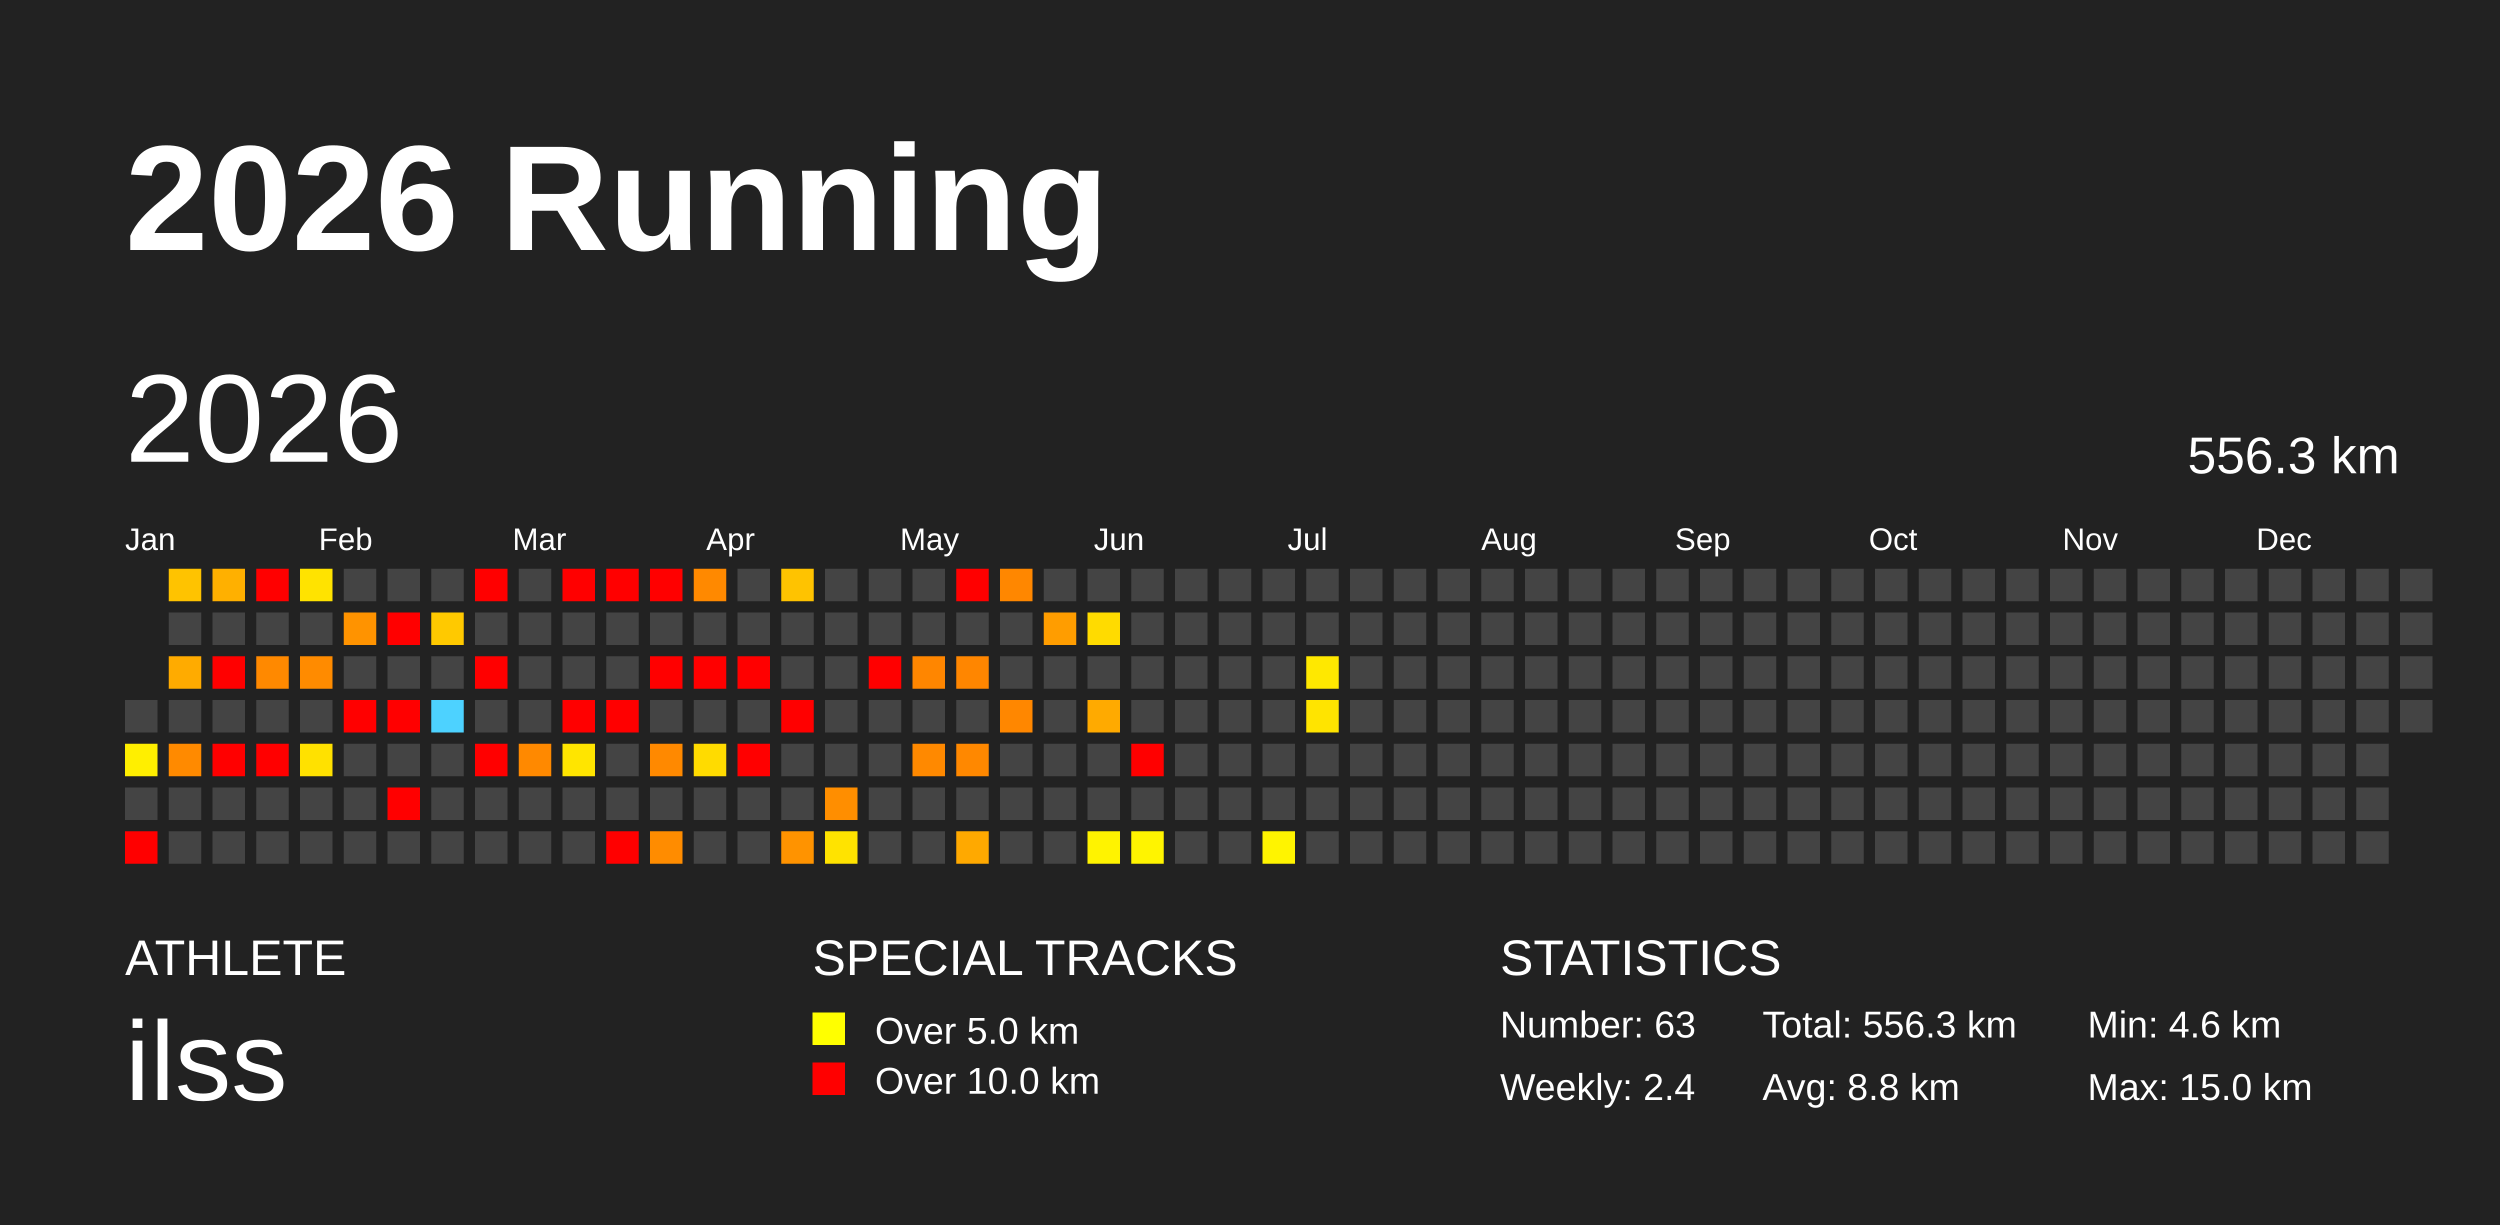
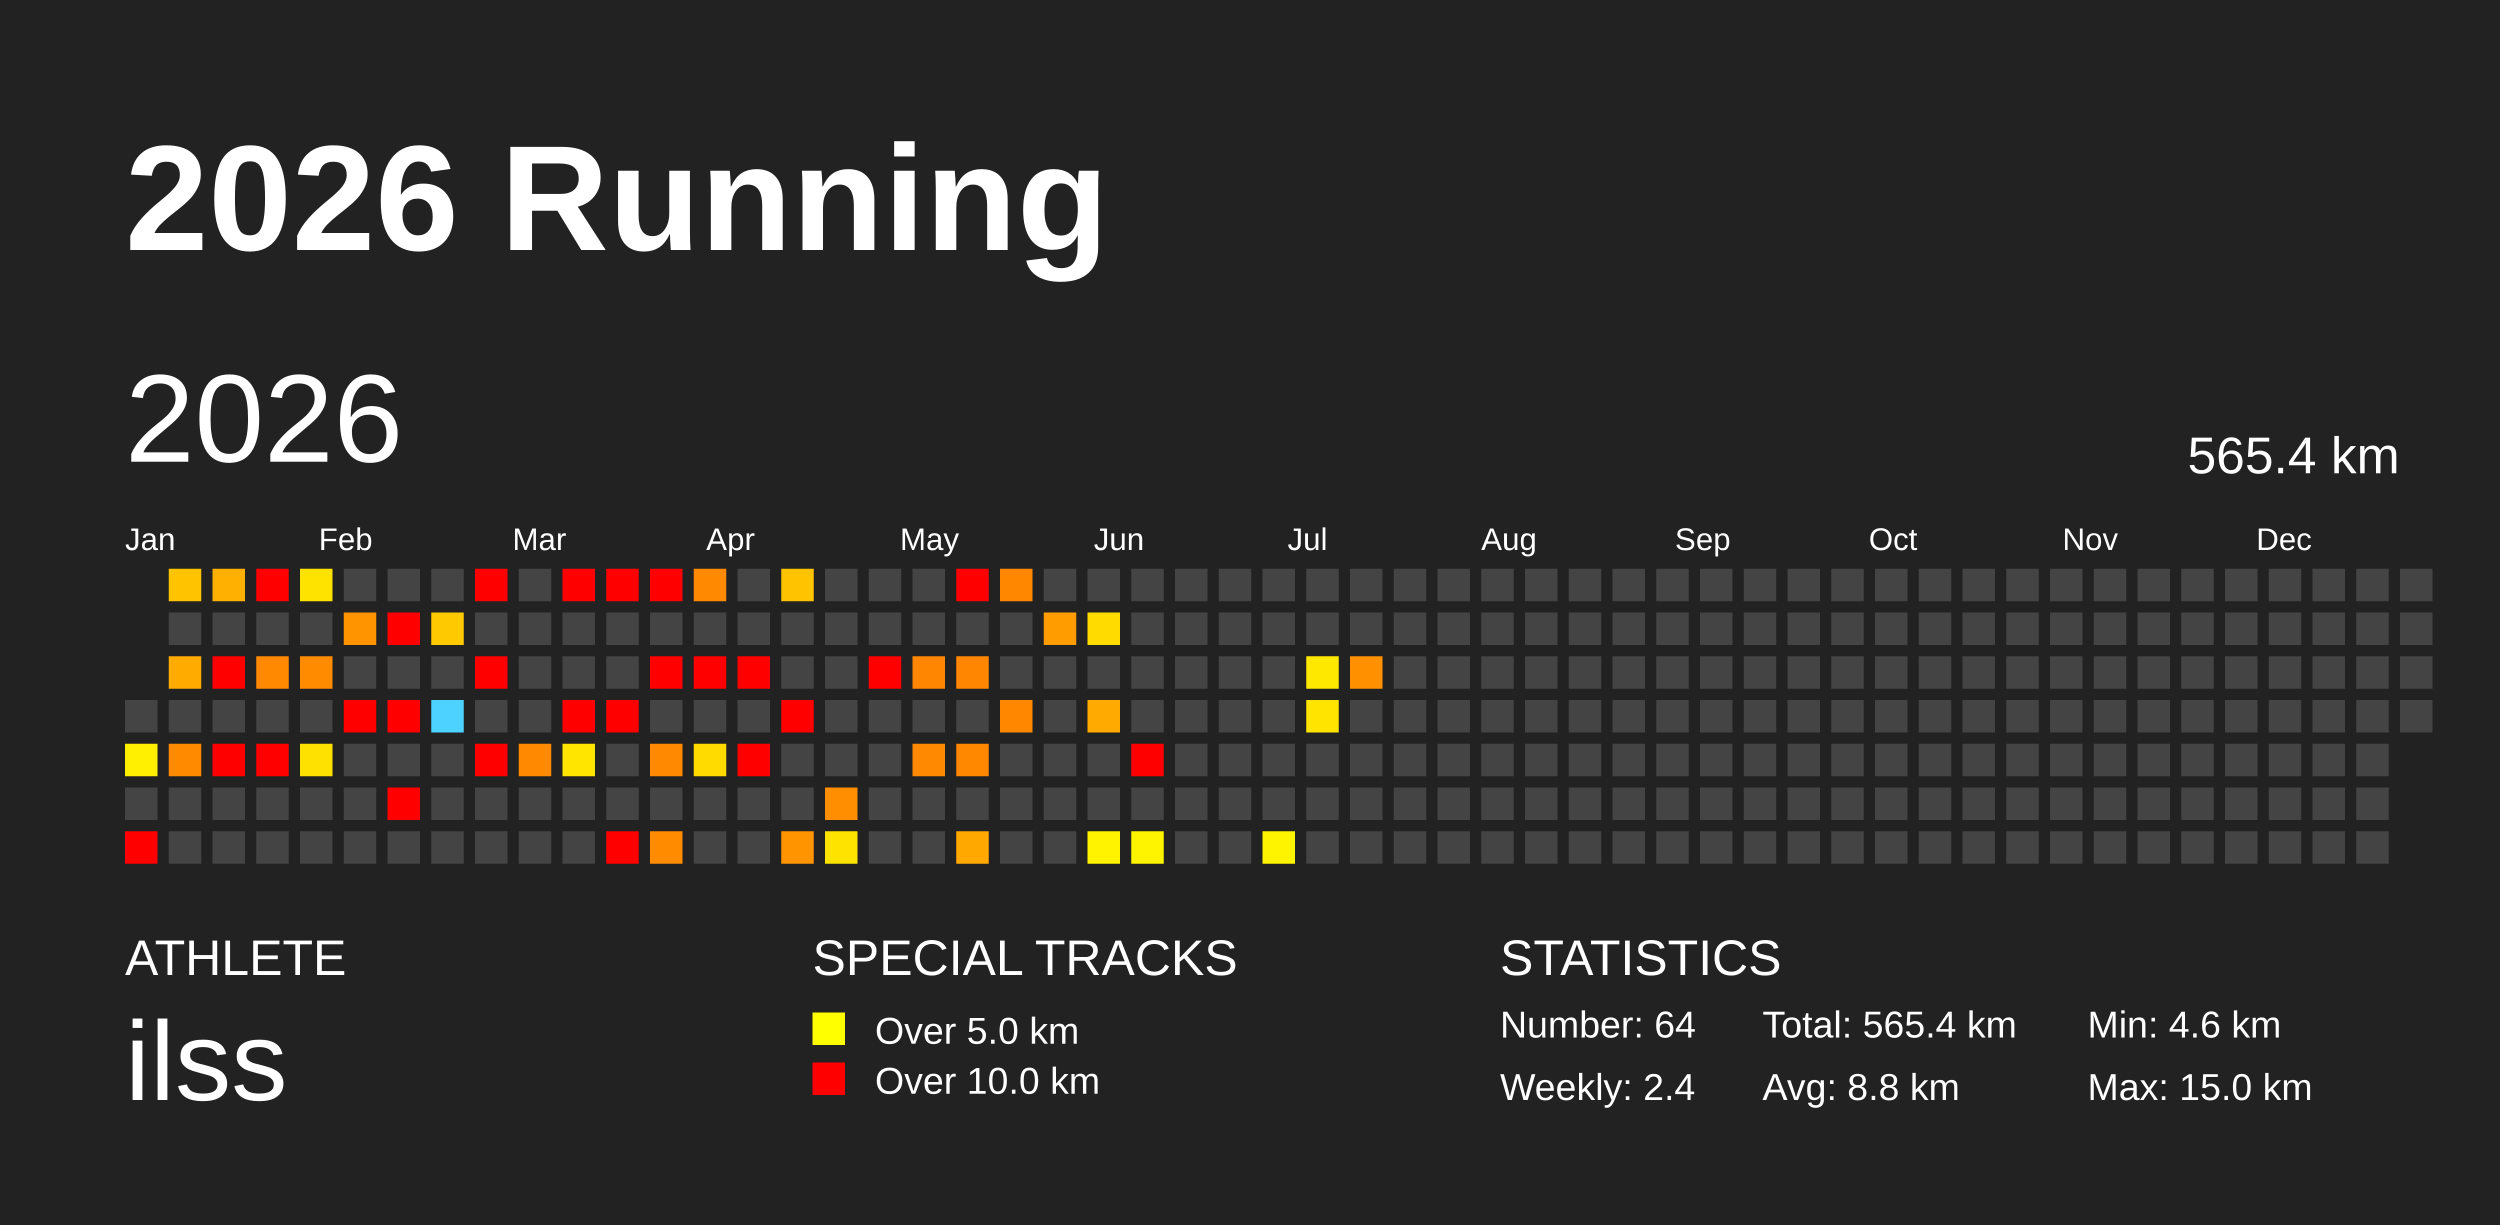
<svg xmlns="http://www.w3.org/2000/svg" baseProfile="full" height="98mm" version="1.1" viewBox="0,0,200,98" width="200mm">
  <defs />
  <rect fill="#222222" height="98" width="200" x="0" y="0" />
  <text fill="#FFFFFF" style="font-size:12px; font-family:Arial; font-weight:bold;" x="10" y="20">2026 Running</text>
  <text fill="#FFFFFF" style="font-size:4px; font-family:Arial" x="10" y="78">ATHLETE</text>
  <text fill="#FFFFFF" style="font-size:9px; font-family:Arial" x="10" y="88">ilss</text>
  <text fill="#FFFFFF" style="font-size:4px; font-family:Arial" x="65" y="78">SPECIAL TRACKS</text>
  <rect fill="yellow" height="2.6" width="2.6" x="65" y="81" />
  <text fill="#FFFFFF" style="font-size:3px; font-family:Arial" x="70" y="83.5">Over 5.0 km</text>
  <rect fill="red" height="2.6" width="2.6" x="65" y="85" />
  <text fill="#FFFFFF" style="font-size:3px; font-family:Arial" x="70" y="87.5">Over 10.0 km</text>
  <text fill="#FFFFFF" style="font-size:4px; font-family:Arial" x="120" y="78">STATISTICS</text>
-   <text fill="#FFFFFF" style="font-size:3px; font-family:Arial" x="120" y="83">Number: 63</text>
+   <text fill="#FFFFFF" style="font-size:3px; font-family:Arial" x="120" y="83">Number: 64</text>
  <text fill="#FFFFFF" style="font-size:3px; font-family:Arial" x="120" y="88">Weekly: 2.4</text>
-   <text fill="#FFFFFF" style="font-size:3px; font-family:Arial" x="141" y="83">Total: 556.3 km</text>
+   <text fill="#FFFFFF" style="font-size:3px; font-family:Arial" x="141" y="83">Total: 565.4 km</text>
  <text fill="#FFFFFF" style="font-size:3px; font-family:Arial" x="141" y="88">Avg: 8.8 km</text>
  <text fill="#FFFFFF" style="font-size:3px; font-family:Arial" x="167" y="83">Min: 4.6 km</text>
  <text fill="#FFFFFF" style="font-size:3px; font-family:Arial" x="167" y="88">Max: 15.0 km</text>
  <text dominant-baseline="hanging" fill="#FFFFFF" style="font-size:10.0px; font-family:Arial;" x="10" y="30">2026</text>
-   <text dominant-baseline="hanging" fill="#FFFFFF" style="font-size:4.125px; font-family:Arial;" x="175" y="35">556.3 km</text>
+   <text dominant-baseline="hanging" fill="#FFFFFF" style="font-size:4.125px; font-family:Arial;" x="175" y="35">565.4 km</text>
  <text fill="#FFFFFF" style="font-size:2.5px; font-family:Arial" x="10.0" y="44">Jan</text>
  <text fill="#FFFFFF" style="font-size:2.5px; font-family:Arial" x="25.5" y="44">Feb</text>
  <text fill="#FFFFFF" style="font-size:2.5px; font-family:Arial" x="41.0" y="44">Mar</text>
  <text fill="#FFFFFF" style="font-size:2.5px; font-family:Arial" x="56.5" y="44">Apr</text>
  <text fill="#FFFFFF" style="font-size:2.5px; font-family:Arial" x="72.0" y="44">May</text>
  <text fill="#FFFFFF" style="font-size:2.5px; font-family:Arial" x="87.5" y="44">Jun</text>
  <text fill="#FFFFFF" style="font-size:2.5px; font-family:Arial" x="103.0" y="44">Jul</text>
  <text fill="#FFFFFF" style="font-size:2.5px; font-family:Arial" x="118.5" y="44">Aug</text>
  <text fill="#FFFFFF" style="font-size:2.5px; font-family:Arial" x="134.0" y="44">Sep</text>
  <text fill="#FFFFFF" style="font-size:2.5px; font-family:Arial" x="149.5" y="44">Oct</text>
  <text fill="#FFFFFF" style="font-size:2.5px; font-family:Arial" x="165.0" y="44">Nov</text>
  <text fill="#FFFFFF" style="font-size:2.5px; font-family:Arial" x="180.5" y="44">Dec</text>
  <rect fill="#444444" height="2.6" width="2.6" x="10.0" y="56.0" />
  <rect fill="#ffef00" height="2.6" width="2.6" x="10.0" y="59.5" />
  <rect fill="#444444" height="2.6" width="2.6" x="10.0" y="63.0" />
  <rect fill="red" height="2.6" width="2.6" x="10.0" y="66.5" />
  <rect fill="#ffc300" height="2.6" width="2.6" x="13.5" y="45.5" />
  <rect fill="#444444" height="2.6" width="2.6" x="13.5" y="49.0" />
  <rect fill="#ffab00" height="2.6" width="2.6" x="13.5" y="52.5" />
  <rect fill="#444444" height="2.6" width="2.6" x="13.5" y="56.0" />
  <rect fill="#ff8a00" height="2.6" width="2.6" x="13.5" y="59.5" />
  <rect fill="#444444" height="2.6" width="2.6" x="13.5" y="63.0" />
  <rect fill="#444444" height="2.6" width="2.6" x="13.5" y="66.5" />
  <rect fill="#ffb000" height="2.6" width="2.6" x="17.0" y="45.5" />
  <rect fill="#444444" height="2.6" width="2.6" x="17.0" y="49.0" />
  <rect fill="red" height="2.6" width="2.6" x="17.0" y="52.5" />
  <rect fill="#444444" height="2.6" width="2.6" x="17.0" y="56.0" />
  <rect fill="red" height="2.6" width="2.6" x="17.0" y="59.5" />
  <rect fill="#444444" height="2.6" width="2.6" x="17.0" y="63.0" />
  <rect fill="#444444" height="2.6" width="2.6" x="17.0" y="66.5" />
  <rect fill="red" height="2.6" width="2.6" x="20.5" y="45.5" />
  <rect fill="#444444" height="2.6" width="2.6" x="20.5" y="49.0" />
  <rect fill="#ff8900" height="2.6" width="2.6" x="20.5" y="52.5" />
  <rect fill="#444444" height="2.6" width="2.6" x="20.5" y="56.0" />
  <rect fill="red" height="2.6" width="2.6" x="20.5" y="59.5" />
  <rect fill="#444444" height="2.6" width="2.6" x="20.5" y="63.0" />
  <rect fill="#444444" height="2.6" width="2.6" x="20.5" y="66.5" />
  <rect fill="#ffe300" height="2.6" width="2.6" x="24.0" y="45.5" />
  <rect fill="#444444" height="2.6" width="2.6" x="24.0" y="49.0" />
  <rect fill="#ff8b00" height="2.6" width="2.6" x="24.0" y="52.5" />
  <rect fill="#444444" height="2.6" width="2.6" x="24.0" y="56.0" />
  <rect fill="#ffe100" height="2.6" width="2.6" x="24.0" y="59.5" />
  <rect fill="#444444" height="2.6" width="2.6" x="24.0" y="63.0" />
  <rect fill="#444444" height="2.6" width="2.6" x="24.0" y="66.5" />
  <rect fill="#444444" height="2.6" width="2.6" x="27.5" y="45.5" />
  <rect fill="#ff9300" height="2.6" width="2.6" x="27.5" y="49.0" />
  <rect fill="#444444" height="2.6" width="2.6" x="27.5" y="52.5" />
  <rect fill="red" height="2.6" width="2.6" x="27.5" y="56.0" />
  <rect fill="#444444" height="2.6" width="2.6" x="27.5" y="59.5" />
  <rect fill="#444444" height="2.6" width="2.6" x="27.5" y="63.0" />
  <rect fill="#444444" height="2.6" width="2.6" x="27.5" y="66.5" />
  <rect fill="#444444" height="2.6" width="2.6" x="31.0" y="45.5" />
  <rect fill="red" height="2.6" width="2.6" x="31.0" y="49.0" />
  <rect fill="#444444" height="2.6" width="2.6" x="31.0" y="52.5" />
  <rect fill="red" height="2.6" width="2.6" x="31.0" y="56.0" />
  <rect fill="#444444" height="2.6" width="2.6" x="31.0" y="59.5" />
  <rect fill="red" height="2.6" width="2.6" x="31.0" y="63.0" />
  <rect fill="#444444" height="2.6" width="2.6" x="31.0" y="66.5" />
  <rect fill="#444444" height="2.6" width="2.6" x="34.5" y="45.5" />
  <rect fill="#ffc900" height="2.6" width="2.6" x="34.5" y="49.0" />
  <rect fill="#444444" height="2.6" width="2.6" x="34.5" y="52.5" />
  <rect fill="#4dd2ff" height="2.6" width="2.6" x="34.5" y="56.0" />
  <rect fill="#444444" height="2.6" width="2.6" x="34.5" y="59.5" />
  <rect fill="#444444" height="2.6" width="2.6" x="34.5" y="63.0" />
  <rect fill="#444444" height="2.6" width="2.6" x="34.5" y="66.5" />
  <rect fill="red" height="2.6" width="2.6" x="38.0" y="45.5" />
  <rect fill="#444444" height="2.6" width="2.6" x="38.0" y="49.0" />
  <rect fill="red" height="2.6" width="2.6" x="38.0" y="52.5" />
  <rect fill="#444444" height="2.6" width="2.6" x="38.0" y="56.0" />
  <rect fill="red" height="2.6" width="2.6" x="38.0" y="59.5" />
  <rect fill="#444444" height="2.6" width="2.6" x="38.0" y="63.0" />
  <rect fill="#444444" height="2.6" width="2.6" x="38.0" y="66.5" />
  <rect fill="#444444" height="2.6" width="2.6" x="41.5" y="45.5" />
  <rect fill="#444444" height="2.6" width="2.6" x="41.5" y="49.0" />
  <rect fill="#444444" height="2.6" width="2.6" x="41.5" y="52.5" />
  <rect fill="#444444" height="2.6" width="2.6" x="41.5" y="56.0" />
  <rect fill="#ff8900" height="2.6" width="2.6" x="41.5" y="59.5" />
  <rect fill="#444444" height="2.6" width="2.6" x="41.5" y="63.0" />
  <rect fill="#444444" height="2.6" width="2.6" x="41.5" y="66.5" />
  <rect fill="red" height="2.6" width="2.6" x="45.0" y="45.5" />
  <rect fill="#444444" height="2.6" width="2.6" x="45.0" y="49.0" />
  <rect fill="#444444" height="2.6" width="2.6" x="45.0" y="52.5" />
  <rect fill="red" height="2.6" width="2.6" x="45.0" y="56.0" />
  <rect fill="#ffe500" height="2.6" width="2.6" x="45.0" y="59.5" />
  <rect fill="#444444" height="2.6" width="2.6" x="45.0" y="63.0" />
  <rect fill="#444444" height="2.6" width="2.6" x="45.0" y="66.5" />
  <rect fill="red" height="2.6" width="2.6" x="48.5" y="45.5" />
  <rect fill="#444444" height="2.6" width="2.6" x="48.5" y="49.0" />
  <rect fill="#444444" height="2.6" width="2.6" x="48.5" y="52.5" />
  <rect fill="red" height="2.6" width="2.6" x="48.5" y="56.0" />
  <rect fill="#444444" height="2.6" width="2.6" x="48.5" y="59.5" />
  <rect fill="#444444" height="2.6" width="2.6" x="48.5" y="63.0" />
  <rect fill="red" height="2.6" width="2.6" x="48.5" y="66.5" />
  <rect fill="red" height="2.6" width="2.6" x="52.0" y="45.5" />
  <rect fill="#444444" height="2.6" width="2.6" x="52.0" y="49.0" />
  <rect fill="red" height="2.6" width="2.6" x="52.0" y="52.5" />
  <rect fill="#444444" height="2.6" width="2.6" x="52.0" y="56.0" />
  <rect fill="#ff8900" height="2.6" width="2.6" x="52.0" y="59.5" />
  <rect fill="#444444" height="2.6" width="2.6" x="52.0" y="63.0" />
  <rect fill="#ff8c00" height="2.6" width="2.6" x="52.0" y="66.5" />
  <rect fill="#ff8900" height="2.6" width="2.6" x="55.5" y="45.5" />
  <rect fill="#444444" height="2.6" width="2.6" x="55.5" y="49.0" />
  <rect fill="red" height="2.6" width="2.6" x="55.5" y="52.5" />
  <rect fill="#444444" height="2.6" width="2.6" x="55.5" y="56.0" />
  <rect fill="#ffdb00" height="2.6" width="2.6" x="55.5" y="59.5" />
  <rect fill="#444444" height="2.6" width="2.6" x="55.5" y="63.0" />
  <rect fill="#444444" height="2.6" width="2.6" x="55.5" y="66.5" />
  <rect fill="#444444" height="2.6" width="2.6" x="59.0" y="45.5" />
  <rect fill="#444444" height="2.6" width="2.6" x="59.0" y="49.0" />
  <rect fill="red" height="2.6" width="2.6" x="59.0" y="52.5" />
  <rect fill="#444444" height="2.6" width="2.6" x="59.0" y="56.0" />
  <rect fill="red" height="2.6" width="2.6" x="59.0" y="59.5" />
  <rect fill="#444444" height="2.6" width="2.6" x="59.0" y="63.0" />
  <rect fill="#444444" height="2.6" width="2.6" x="59.0" y="66.5" />
  <rect fill="#ffc300" height="2.6" width="2.6" x="62.5" y="45.5" />
  <rect fill="#444444" height="2.6" width="2.6" x="62.5" y="49.0" />
  <rect fill="#444444" height="2.6" width="2.6" x="62.5" y="52.5" />
  <rect fill="red" height="2.6" width="2.6" x="62.5" y="56.0" />
  <rect fill="#444444" height="2.6" width="2.6" x="62.5" y="59.5" />
  <rect fill="#444444" height="2.6" width="2.6" x="62.5" y="63.0" />
  <rect fill="#ff9300" height="2.6" width="2.6" x="62.5" y="66.5" />
  <rect fill="#444444" height="2.6" width="2.6" x="66.0" y="45.5" />
  <rect fill="#444444" height="2.6" width="2.6" x="66.0" y="49.0" />
  <rect fill="#444444" height="2.6" width="2.6" x="66.0" y="52.5" />
  <rect fill="#444444" height="2.6" width="2.6" x="66.0" y="56.0" />
  <rect fill="#444444" height="2.6" width="2.6" x="66.0" y="59.5" />
  <rect fill="#ff8e00" height="2.6" width="2.6" x="66.0" y="63.0" />
  <rect fill="#ffe300" height="2.6" width="2.6" x="66.0" y="66.5" />
  <rect fill="#444444" height="2.6" width="2.6" x="69.5" y="45.5" />
  <rect fill="#444444" height="2.6" width="2.6" x="69.5" y="49.0" />
  <rect fill="red" height="2.6" width="2.6" x="69.5" y="52.5" />
  <rect fill="#444444" height="2.6" width="2.6" x="69.5" y="56.0" />
  <rect fill="#444444" height="2.6" width="2.6" x="69.5" y="59.5" />
  <rect fill="#444444" height="2.6" width="2.6" x="69.5" y="63.0" />
  <rect fill="#444444" height="2.6" width="2.6" x="69.5" y="66.5" />
  <rect fill="#444444" height="2.6" width="2.6" x="73.0" y="45.5" />
  <rect fill="#444444" height="2.6" width="2.6" x="73.0" y="49.0" />
  <rect fill="#ff8600" height="2.6" width="2.6" x="73.0" y="52.5" />
  <rect fill="#444444" height="2.6" width="2.6" x="73.0" y="56.0" />
  <rect fill="#ff8900" height="2.6" width="2.6" x="73.0" y="59.5" />
  <rect fill="#444444" height="2.6" width="2.6" x="73.0" y="63.0" />
  <rect fill="#444444" height="2.6" width="2.6" x="73.0" y="66.5" />
  <rect fill="red" height="2.6" width="2.6" x="76.5" y="45.5" />
  <rect fill="#444444" height="2.6" width="2.6" x="76.5" y="49.0" />
  <rect fill="#ff8600" height="2.6" width="2.6" x="76.5" y="52.5" />
  <rect fill="#444444" height="2.6" width="2.6" x="76.5" y="56.0" />
  <rect fill="#ff8800" height="2.6" width="2.6" x="76.5" y="59.5" />
  <rect fill="#444444" height="2.6" width="2.6" x="76.5" y="63.0" />
  <rect fill="#ffa900" height="2.6" width="2.6" x="76.5" y="66.5" />
  <rect fill="#ff8700" height="2.6" width="2.6" x="80.0" y="45.5" />
  <rect fill="#444444" height="2.6" width="2.6" x="80.0" y="49.0" />
  <rect fill="#444444" height="2.6" width="2.6" x="80.0" y="52.5" />
  <rect fill="#ff8700" height="2.6" width="2.6" x="80.0" y="56.0" />
  <rect fill="#444444" height="2.6" width="2.6" x="80.0" y="59.5" />
  <rect fill="#444444" height="2.6" width="2.6" x="80.0" y="63.0" />
  <rect fill="#444444" height="2.6" width="2.6" x="80.0" y="66.5" />
  <rect fill="#444444" height="2.6" width="2.6" x="83.5" y="45.5" />
  <rect fill="#ff9d00" height="2.6" width="2.6" x="83.5" y="49.0" />
  <rect fill="#444444" height="2.6" width="2.6" x="83.5" y="52.5" />
  <rect fill="#444444" height="2.6" width="2.6" x="83.5" y="56.0" />
  <rect fill="#444444" height="2.6" width="2.6" x="83.5" y="59.5" />
  <rect fill="#444444" height="2.6" width="2.6" x="83.5" y="63.0" />
  <rect fill="#444444" height="2.6" width="2.6" x="83.5" y="66.5" />
  <rect fill="#444444" height="2.6" width="2.6" x="87.0" y="45.5" />
  <rect fill="#ffdb00" height="2.6" width="2.6" x="87.0" y="49.0" />
  <rect fill="#444444" height="2.6" width="2.6" x="87.0" y="52.5" />
  <rect fill="#ffaa00" height="2.6" width="2.6" x="87.0" y="56.0" />
  <rect fill="#444444" height="2.6" width="2.6" x="87.0" y="59.5" />
  <rect fill="#444444" height="2.6" width="2.6" x="87.0" y="63.0" />
  <rect fill="#fff300" height="2.6" width="2.6" x="87.0" y="66.5" />
  <rect fill="#444444" height="2.6" width="2.6" x="90.5" y="45.5" />
  <rect fill="#444444" height="2.6" width="2.6" x="90.5" y="49.0" />
  <rect fill="#444444" height="2.6" width="2.6" x="90.5" y="52.5" />
  <rect fill="#444444" height="2.6" width="2.6" x="90.5" y="56.0" />
  <rect fill="red" height="2.6" width="2.6" x="90.5" y="59.5" />
  <rect fill="#444444" height="2.6" width="2.6" x="90.5" y="63.0" />
  <rect fill="#fff400" height="2.6" width="2.6" x="90.5" y="66.5" />
  <rect fill="#444444" height="2.6" width="2.6" x="94.0" y="45.5" />
  <rect fill="#444444" height="2.6" width="2.6" x="94.0" y="49.0" />
  <rect fill="#444444" height="2.6" width="2.6" x="94.0" y="52.5" />
  <rect fill="#444444" height="2.6" width="2.6" x="94.0" y="56.0" />
  <rect fill="#444444" height="2.6" width="2.6" x="94.0" y="59.5" />
  <rect fill="#444444" height="2.6" width="2.6" x="94.0" y="63.0" />
  <rect fill="#444444" height="2.6" width="2.6" x="94.0" y="66.5" />
  <rect fill="#444444" height="2.6" width="2.6" x="97.5" y="45.5" />
  <rect fill="#444444" height="2.6" width="2.6" x="97.5" y="49.0" />
  <rect fill="#444444" height="2.6" width="2.6" x="97.5" y="52.5" />
  <rect fill="#444444" height="2.6" width="2.6" x="97.5" y="56.0" />
  <rect fill="#444444" height="2.6" width="2.6" x="97.5" y="59.5" />
  <rect fill="#444444" height="2.6" width="2.6" x="97.5" y="63.0" />
  <rect fill="#444444" height="2.6" width="2.6" x="97.5" y="66.5" />
  <rect fill="#444444" height="2.6" width="2.6" x="101.0" y="45.5" />
  <rect fill="#444444" height="2.6" width="2.6" x="101.0" y="49.0" />
  <rect fill="#444444" height="2.6" width="2.6" x="101.0" y="52.5" />
  <rect fill="#444444" height="2.6" width="2.6" x="101.0" y="56.0" />
  <rect fill="#444444" height="2.6" width="2.6" x="101.0" y="59.5" />
  <rect fill="#444444" height="2.6" width="2.6" x="101.0" y="63.0" />
  <rect fill="#fff400" height="2.6" width="2.6" x="101.0" y="66.5" />
  <rect fill="#444444" height="2.6" width="2.6" x="104.5" y="45.5" />
  <rect fill="#444444" height="2.6" width="2.6" x="104.5" y="49.0" />
  <rect fill="#ffe800" height="2.6" width="2.6" x="104.5" y="52.5" />
  <rect fill="#ffe400" height="2.6" width="2.6" x="104.5" y="56.0" />
  <rect fill="#444444" height="2.6" width="2.6" x="104.5" y="59.5" />
  <rect fill="#444444" height="2.6" width="2.6" x="104.5" y="63.0" />
  <rect fill="#444444" height="2.6" width="2.6" x="104.5" y="66.5" />
  <rect fill="#444444" height="2.6" width="2.6" x="108.0" y="45.5" />
  <rect fill="#444444" height="2.6" width="2.6" x="108.0" y="49.0" />
-   <rect fill="#444444" height="2.6" width="2.6" x="108.0" y="52.5" />
+   <rect fill="#ff9100" height="2.6" width="2.6" x="108.0" y="52.5" />
  <rect fill="#444444" height="2.6" width="2.6" x="108.0" y="56.0" />
  <rect fill="#444444" height="2.6" width="2.6" x="108.0" y="59.5" />
  <rect fill="#444444" height="2.6" width="2.6" x="108.0" y="63.0" />
  <rect fill="#444444" height="2.6" width="2.6" x="108.0" y="66.5" />
  <rect fill="#444444" height="2.6" width="2.6" x="111.5" y="45.5" />
  <rect fill="#444444" height="2.6" width="2.6" x="111.5" y="49.0" />
  <rect fill="#444444" height="2.6" width="2.6" x="111.5" y="52.5" />
  <rect fill="#444444" height="2.6" width="2.6" x="111.5" y="56.0" />
  <rect fill="#444444" height="2.6" width="2.6" x="111.5" y="59.5" />
  <rect fill="#444444" height="2.6" width="2.6" x="111.5" y="63.0" />
  <rect fill="#444444" height="2.6" width="2.6" x="111.5" y="66.5" />
  <rect fill="#444444" height="2.6" width="2.6" x="115.0" y="45.5" />
  <rect fill="#444444" height="2.6" width="2.6" x="115.0" y="49.0" />
  <rect fill="#444444" height="2.6" width="2.6" x="115.0" y="52.5" />
  <rect fill="#444444" height="2.6" width="2.6" x="115.0" y="56.0" />
  <rect fill="#444444" height="2.6" width="2.6" x="115.0" y="59.5" />
  <rect fill="#444444" height="2.6" width="2.6" x="115.0" y="63.0" />
  <rect fill="#444444" height="2.6" width="2.6" x="115.0" y="66.5" />
  <rect fill="#444444" height="2.6" width="2.6" x="118.5" y="45.5" />
  <rect fill="#444444" height="2.6" width="2.6" x="118.5" y="49.0" />
  <rect fill="#444444" height="2.6" width="2.6" x="118.5" y="52.5" />
  <rect fill="#444444" height="2.6" width="2.6" x="118.5" y="56.0" />
  <rect fill="#444444" height="2.6" width="2.6" x="118.5" y="59.5" />
  <rect fill="#444444" height="2.6" width="2.6" x="118.5" y="63.0" />
  <rect fill="#444444" height="2.6" width="2.6" x="118.5" y="66.5" />
  <rect fill="#444444" height="2.6" width="2.6" x="122.0" y="45.5" />
  <rect fill="#444444" height="2.6" width="2.6" x="122.0" y="49.0" />
  <rect fill="#444444" height="2.6" width="2.6" x="122.0" y="52.5" />
  <rect fill="#444444" height="2.6" width="2.6" x="122.0" y="56.0" />
  <rect fill="#444444" height="2.6" width="2.6" x="122.0" y="59.5" />
  <rect fill="#444444" height="2.6" width="2.6" x="122.0" y="63.0" />
  <rect fill="#444444" height="2.6" width="2.6" x="122.0" y="66.5" />
  <rect fill="#444444" height="2.6" width="2.6" x="125.5" y="45.5" />
  <rect fill="#444444" height="2.6" width="2.6" x="125.5" y="49.0" />
  <rect fill="#444444" height="2.6" width="2.6" x="125.5" y="52.5" />
  <rect fill="#444444" height="2.6" width="2.6" x="125.5" y="56.0" />
  <rect fill="#444444" height="2.6" width="2.6" x="125.5" y="59.5" />
  <rect fill="#444444" height="2.6" width="2.6" x="125.5" y="63.0" />
  <rect fill="#444444" height="2.6" width="2.6" x="125.5" y="66.5" />
  <rect fill="#444444" height="2.6" width="2.6" x="129.0" y="45.5" />
  <rect fill="#444444" height="2.6" width="2.6" x="129.0" y="49.0" />
  <rect fill="#444444" height="2.6" width="2.6" x="129.0" y="52.5" />
  <rect fill="#444444" height="2.6" width="2.6" x="129.0" y="56.0" />
  <rect fill="#444444" height="2.6" width="2.6" x="129.0" y="59.5" />
  <rect fill="#444444" height="2.6" width="2.6" x="129.0" y="63.0" />
  <rect fill="#444444" height="2.6" width="2.6" x="129.0" y="66.5" />
  <rect fill="#444444" height="2.6" width="2.6" x="132.5" y="45.5" />
  <rect fill="#444444" height="2.6" width="2.6" x="132.5" y="49.0" />
  <rect fill="#444444" height="2.6" width="2.6" x="132.5" y="52.5" />
  <rect fill="#444444" height="2.6" width="2.6" x="132.5" y="56.0" />
  <rect fill="#444444" height="2.6" width="2.6" x="132.5" y="59.5" />
  <rect fill="#444444" height="2.6" width="2.6" x="132.5" y="63.0" />
  <rect fill="#444444" height="2.6" width="2.6" x="132.5" y="66.5" />
  <rect fill="#444444" height="2.6" width="2.6" x="136.0" y="45.5" />
  <rect fill="#444444" height="2.6" width="2.6" x="136.0" y="49.0" />
  <rect fill="#444444" height="2.6" width="2.6" x="136.0" y="52.5" />
  <rect fill="#444444" height="2.6" width="2.6" x="136.0" y="56.0" />
  <rect fill="#444444" height="2.6" width="2.6" x="136.0" y="59.5" />
  <rect fill="#444444" height="2.6" width="2.6" x="136.0" y="63.0" />
  <rect fill="#444444" height="2.6" width="2.6" x="136.0" y="66.5" />
  <rect fill="#444444" height="2.6" width="2.6" x="139.5" y="45.5" />
  <rect fill="#444444" height="2.6" width="2.6" x="139.5" y="49.0" />
  <rect fill="#444444" height="2.6" width="2.6" x="139.5" y="52.5" />
  <rect fill="#444444" height="2.6" width="2.6" x="139.5" y="56.0" />
  <rect fill="#444444" height="2.6" width="2.6" x="139.5" y="59.5" />
  <rect fill="#444444" height="2.6" width="2.6" x="139.5" y="63.0" />
  <rect fill="#444444" height="2.6" width="2.6" x="139.5" y="66.5" />
  <rect fill="#444444" height="2.6" width="2.6" x="143.0" y="45.5" />
  <rect fill="#444444" height="2.6" width="2.6" x="143.0" y="49.0" />
  <rect fill="#444444" height="2.6" width="2.6" x="143.0" y="52.5" />
  <rect fill="#444444" height="2.6" width="2.6" x="143.0" y="56.0" />
  <rect fill="#444444" height="2.6" width="2.6" x="143.0" y="59.5" />
  <rect fill="#444444" height="2.6" width="2.6" x="143.0" y="63.0" />
  <rect fill="#444444" height="2.6" width="2.6" x="143.0" y="66.5" />
  <rect fill="#444444" height="2.6" width="2.6" x="146.5" y="45.5" />
  <rect fill="#444444" height="2.6" width="2.6" x="146.5" y="49.0" />
  <rect fill="#444444" height="2.6" width="2.6" x="146.5" y="52.5" />
  <rect fill="#444444" height="2.6" width="2.6" x="146.5" y="56.0" />
  <rect fill="#444444" height="2.6" width="2.6" x="146.5" y="59.5" />
  <rect fill="#444444" height="2.6" width="2.6" x="146.5" y="63.0" />
  <rect fill="#444444" height="2.6" width="2.6" x="146.5" y="66.5" />
  <rect fill="#444444" height="2.6" width="2.6" x="150.0" y="45.5" />
  <rect fill="#444444" height="2.6" width="2.6" x="150.0" y="49.0" />
  <rect fill="#444444" height="2.6" width="2.6" x="150.0" y="52.5" />
  <rect fill="#444444" height="2.6" width="2.6" x="150.0" y="56.0" />
  <rect fill="#444444" height="2.6" width="2.6" x="150.0" y="59.5" />
  <rect fill="#444444" height="2.6" width="2.6" x="150.0" y="63.0" />
  <rect fill="#444444" height="2.6" width="2.6" x="150.0" y="66.5" />
  <rect fill="#444444" height="2.6" width="2.6" x="153.5" y="45.5" />
  <rect fill="#444444" height="2.6" width="2.6" x="153.5" y="49.0" />
  <rect fill="#444444" height="2.6" width="2.6" x="153.5" y="52.5" />
  <rect fill="#444444" height="2.6" width="2.6" x="153.5" y="56.0" />
  <rect fill="#444444" height="2.6" width="2.6" x="153.5" y="59.5" />
  <rect fill="#444444" height="2.6" width="2.6" x="153.5" y="63.0" />
  <rect fill="#444444" height="2.6" width="2.6" x="153.5" y="66.5" />
  <rect fill="#444444" height="2.6" width="2.6" x="157.0" y="45.5" />
  <rect fill="#444444" height="2.6" width="2.6" x="157.0" y="49.0" />
  <rect fill="#444444" height="2.6" width="2.6" x="157.0" y="52.5" />
  <rect fill="#444444" height="2.6" width="2.6" x="157.0" y="56.0" />
  <rect fill="#444444" height="2.6" width="2.6" x="157.0" y="59.5" />
  <rect fill="#444444" height="2.6" width="2.6" x="157.0" y="63.0" />
  <rect fill="#444444" height="2.6" width="2.6" x="157.0" y="66.5" />
  <rect fill="#444444" height="2.6" width="2.6" x="160.5" y="45.5" />
  <rect fill="#444444" height="2.6" width="2.6" x="160.5" y="49.0" />
  <rect fill="#444444" height="2.6" width="2.6" x="160.5" y="52.5" />
  <rect fill="#444444" height="2.6" width="2.6" x="160.5" y="56.0" />
  <rect fill="#444444" height="2.6" width="2.6" x="160.5" y="59.5" />
  <rect fill="#444444" height="2.6" width="2.6" x="160.5" y="63.0" />
  <rect fill="#444444" height="2.6" width="2.6" x="160.5" y="66.5" />
  <rect fill="#444444" height="2.6" width="2.6" x="164.0" y="45.5" />
  <rect fill="#444444" height="2.6" width="2.6" x="164.0" y="49.0" />
  <rect fill="#444444" height="2.6" width="2.6" x="164.0" y="52.5" />
  <rect fill="#444444" height="2.6" width="2.6" x="164.0" y="56.0" />
  <rect fill="#444444" height="2.6" width="2.6" x="164.0" y="59.5" />
  <rect fill="#444444" height="2.6" width="2.6" x="164.0" y="63.0" />
  <rect fill="#444444" height="2.6" width="2.6" x="164.0" y="66.5" />
  <rect fill="#444444" height="2.6" width="2.6" x="167.5" y="45.5" />
  <rect fill="#444444" height="2.6" width="2.6" x="167.5" y="49.0" />
  <rect fill="#444444" height="2.6" width="2.6" x="167.5" y="52.5" />
  <rect fill="#444444" height="2.6" width="2.6" x="167.5" y="56.0" />
  <rect fill="#444444" height="2.6" width="2.6" x="167.5" y="59.5" />
  <rect fill="#444444" height="2.6" width="2.6" x="167.5" y="63.0" />
  <rect fill="#444444" height="2.6" width="2.6" x="167.5" y="66.5" />
  <rect fill="#444444" height="2.6" width="2.6" x="171.0" y="45.5" />
  <rect fill="#444444" height="2.6" width="2.6" x="171.0" y="49.0" />
  <rect fill="#444444" height="2.6" width="2.6" x="171.0" y="52.5" />
  <rect fill="#444444" height="2.6" width="2.6" x="171.0" y="56.0" />
  <rect fill="#444444" height="2.6" width="2.6" x="171.0" y="59.5" />
  <rect fill="#444444" height="2.6" width="2.6" x="171.0" y="63.0" />
  <rect fill="#444444" height="2.6" width="2.6" x="171.0" y="66.5" />
  <rect fill="#444444" height="2.6" width="2.6" x="174.5" y="45.5" />
  <rect fill="#444444" height="2.6" width="2.6" x="174.5" y="49.0" />
  <rect fill="#444444" height="2.6" width="2.6" x="174.5" y="52.5" />
  <rect fill="#444444" height="2.6" width="2.6" x="174.5" y="56.0" />
  <rect fill="#444444" height="2.6" width="2.6" x="174.5" y="59.5" />
  <rect fill="#444444" height="2.6" width="2.6" x="174.5" y="63.0" />
  <rect fill="#444444" height="2.6" width="2.6" x="174.5" y="66.5" />
  <rect fill="#444444" height="2.6" width="2.6" x="178.0" y="45.5" />
  <rect fill="#444444" height="2.6" width="2.6" x="178.0" y="49.0" />
  <rect fill="#444444" height="2.6" width="2.6" x="178.0" y="52.5" />
  <rect fill="#444444" height="2.6" width="2.6" x="178.0" y="56.0" />
  <rect fill="#444444" height="2.6" width="2.6" x="178.0" y="59.5" />
  <rect fill="#444444" height="2.6" width="2.6" x="178.0" y="63.0" />
  <rect fill="#444444" height="2.6" width="2.6" x="178.0" y="66.5" />
  <rect fill="#444444" height="2.6" width="2.6" x="181.5" y="45.5" />
  <rect fill="#444444" height="2.6" width="2.6" x="181.5" y="49.0" />
  <rect fill="#444444" height="2.6" width="2.6" x="181.5" y="52.5" />
  <rect fill="#444444" height="2.6" width="2.6" x="181.5" y="56.0" />
  <rect fill="#444444" height="2.6" width="2.6" x="181.5" y="59.5" />
  <rect fill="#444444" height="2.6" width="2.6" x="181.5" y="63.0" />
  <rect fill="#444444" height="2.6" width="2.6" x="181.5" y="66.5" />
  <rect fill="#444444" height="2.6" width="2.6" x="185.0" y="45.5" />
  <rect fill="#444444" height="2.6" width="2.6" x="185.0" y="49.0" />
  <rect fill="#444444" height="2.6" width="2.6" x="185.0" y="52.5" />
  <rect fill="#444444" height="2.6" width="2.6" x="185.0" y="56.0" />
  <rect fill="#444444" height="2.6" width="2.6" x="185.0" y="59.5" />
  <rect fill="#444444" height="2.6" width="2.6" x="185.0" y="63.0" />
  <rect fill="#444444" height="2.6" width="2.6" x="185.0" y="66.5" />
  <rect fill="#444444" height="2.6" width="2.6" x="188.5" y="45.5" />
  <rect fill="#444444" height="2.6" width="2.6" x="188.5" y="49.0" />
  <rect fill="#444444" height="2.6" width="2.6" x="188.5" y="52.5" />
  <rect fill="#444444" height="2.6" width="2.6" x="188.5" y="56.0" />
  <rect fill="#444444" height="2.6" width="2.6" x="188.5" y="59.5" />
  <rect fill="#444444" height="2.6" width="2.6" x="188.5" y="63.0" />
  <rect fill="#444444" height="2.6" width="2.6" x="188.5" y="66.5" />
  <rect fill="#444444" height="2.6" width="2.6" x="192.0" y="45.5" />
  <rect fill="#444444" height="2.6" width="2.6" x="192.0" y="49.0" />
  <rect fill="#444444" height="2.6" width="2.6" x="192.0" y="52.5" />
  <rect fill="#444444" height="2.6" width="2.6" x="192.0" y="56.0" />
</svg>
